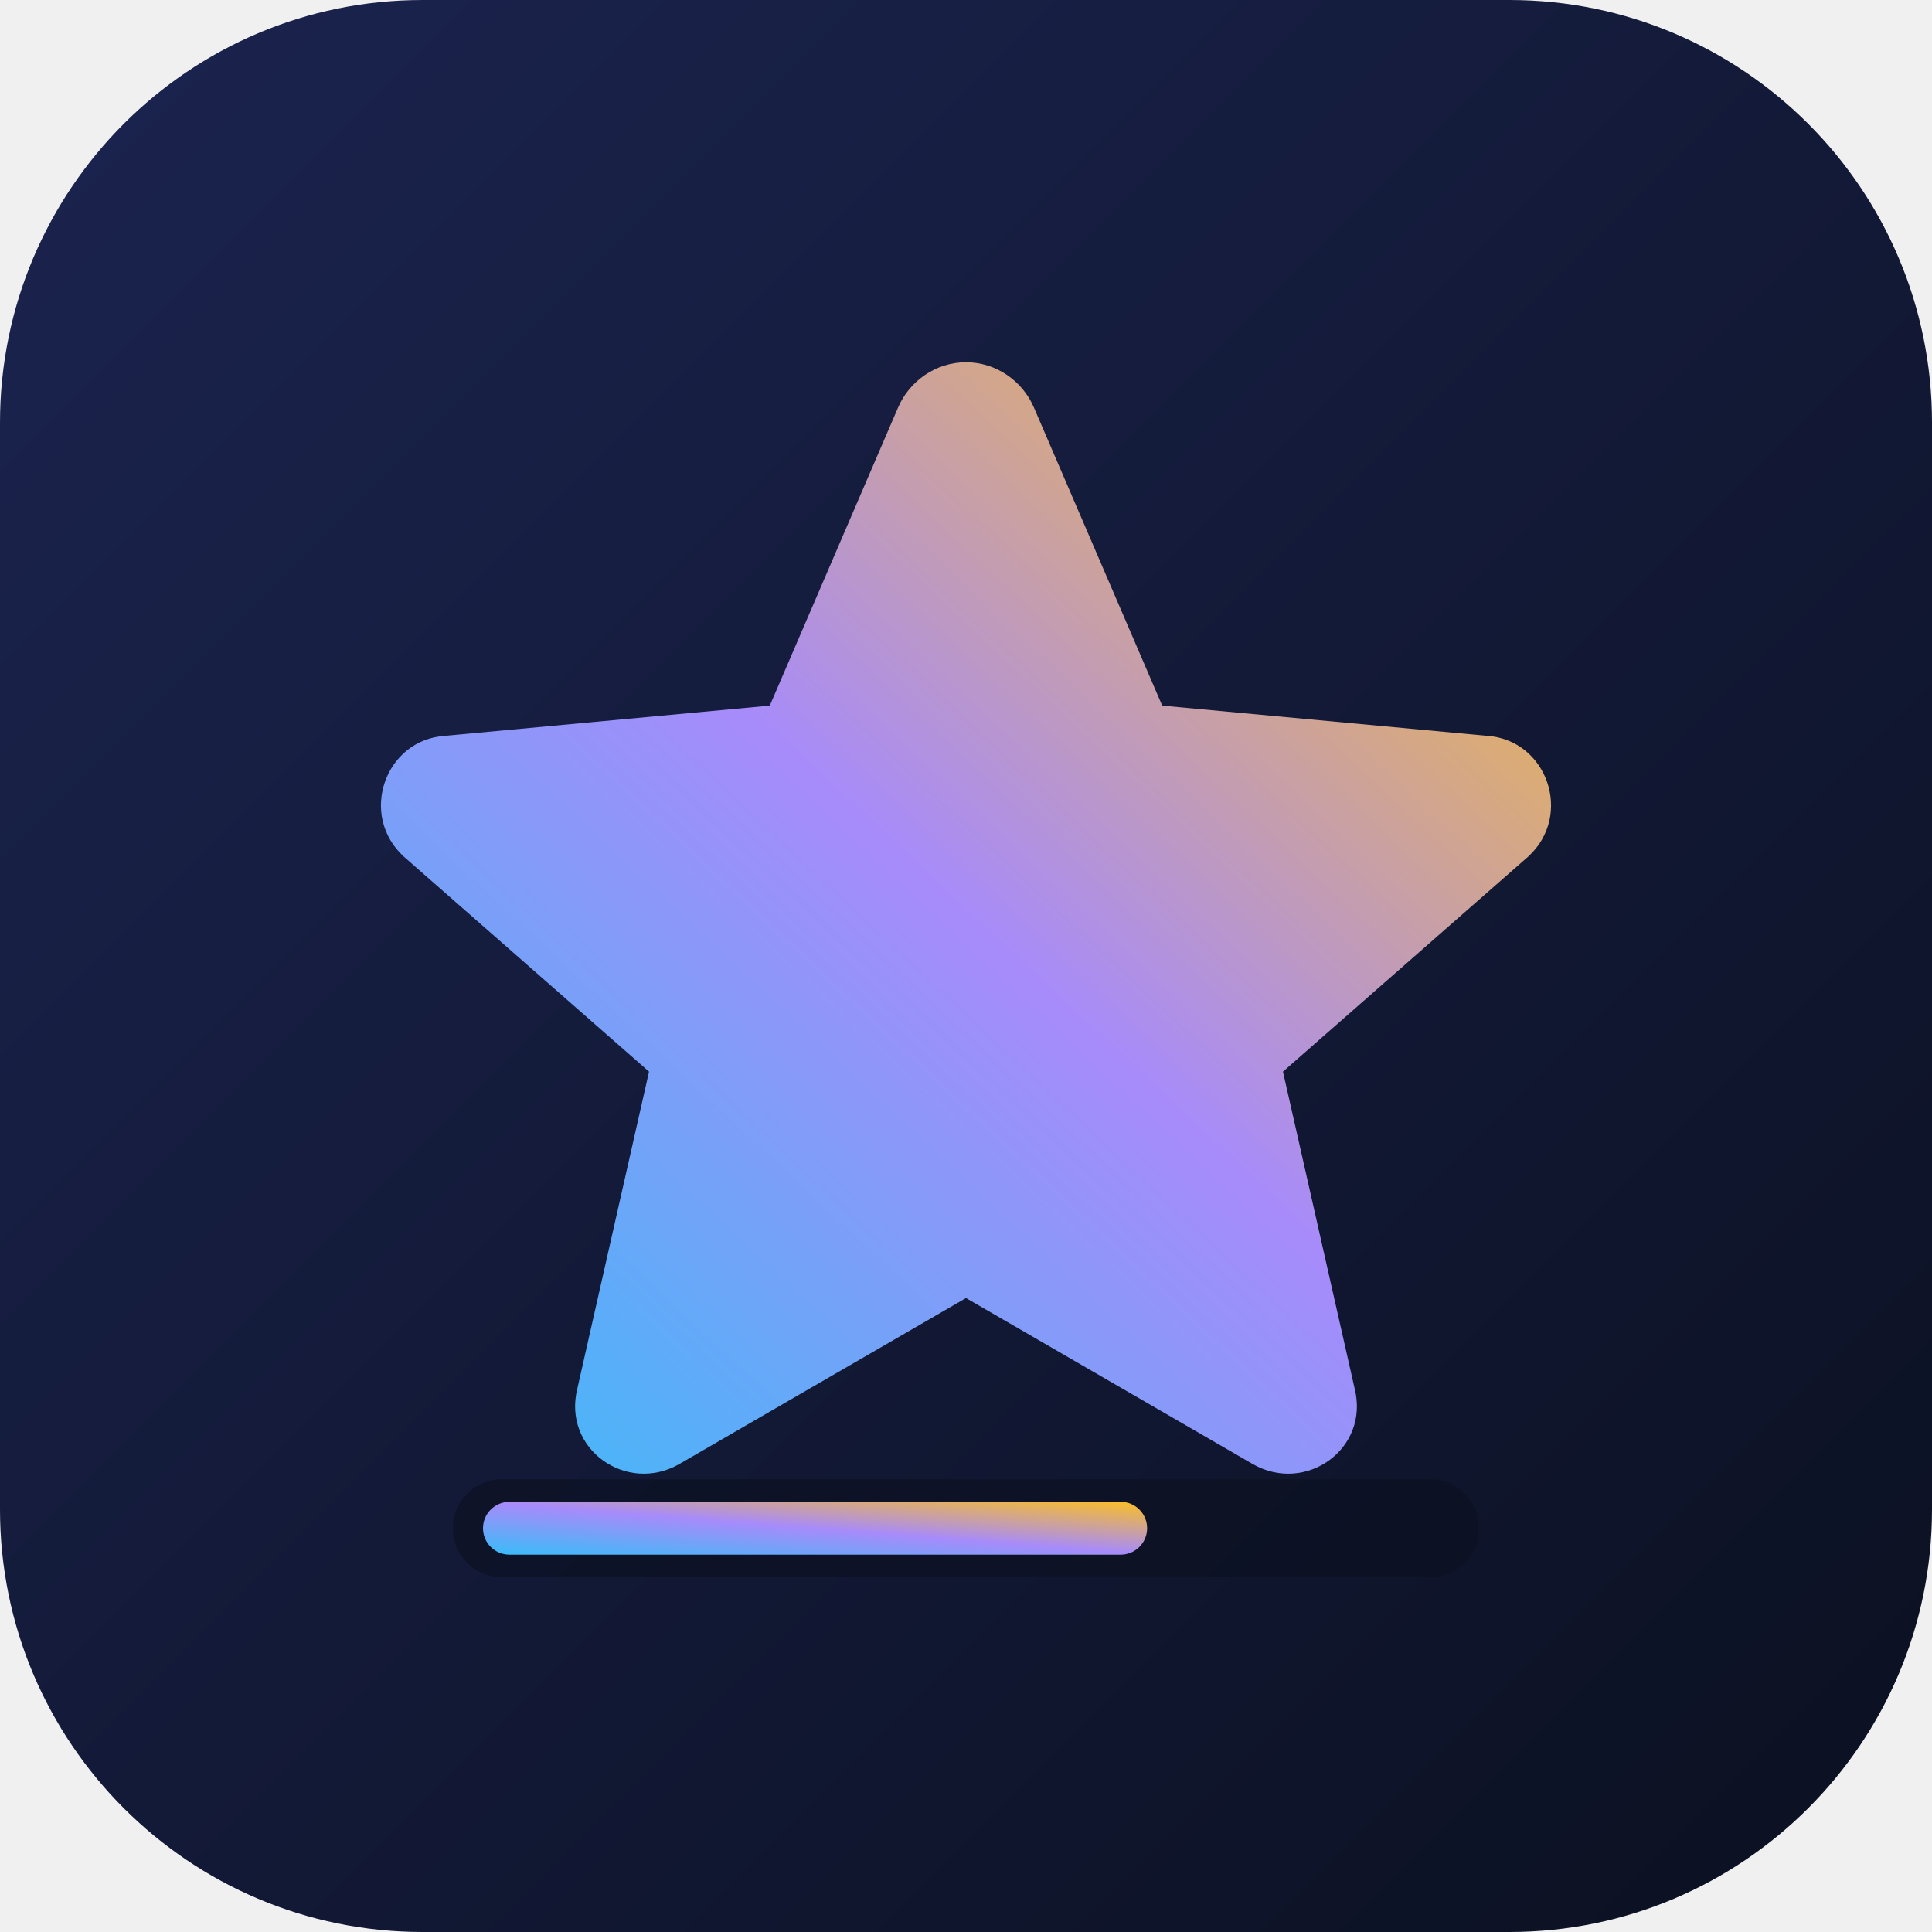
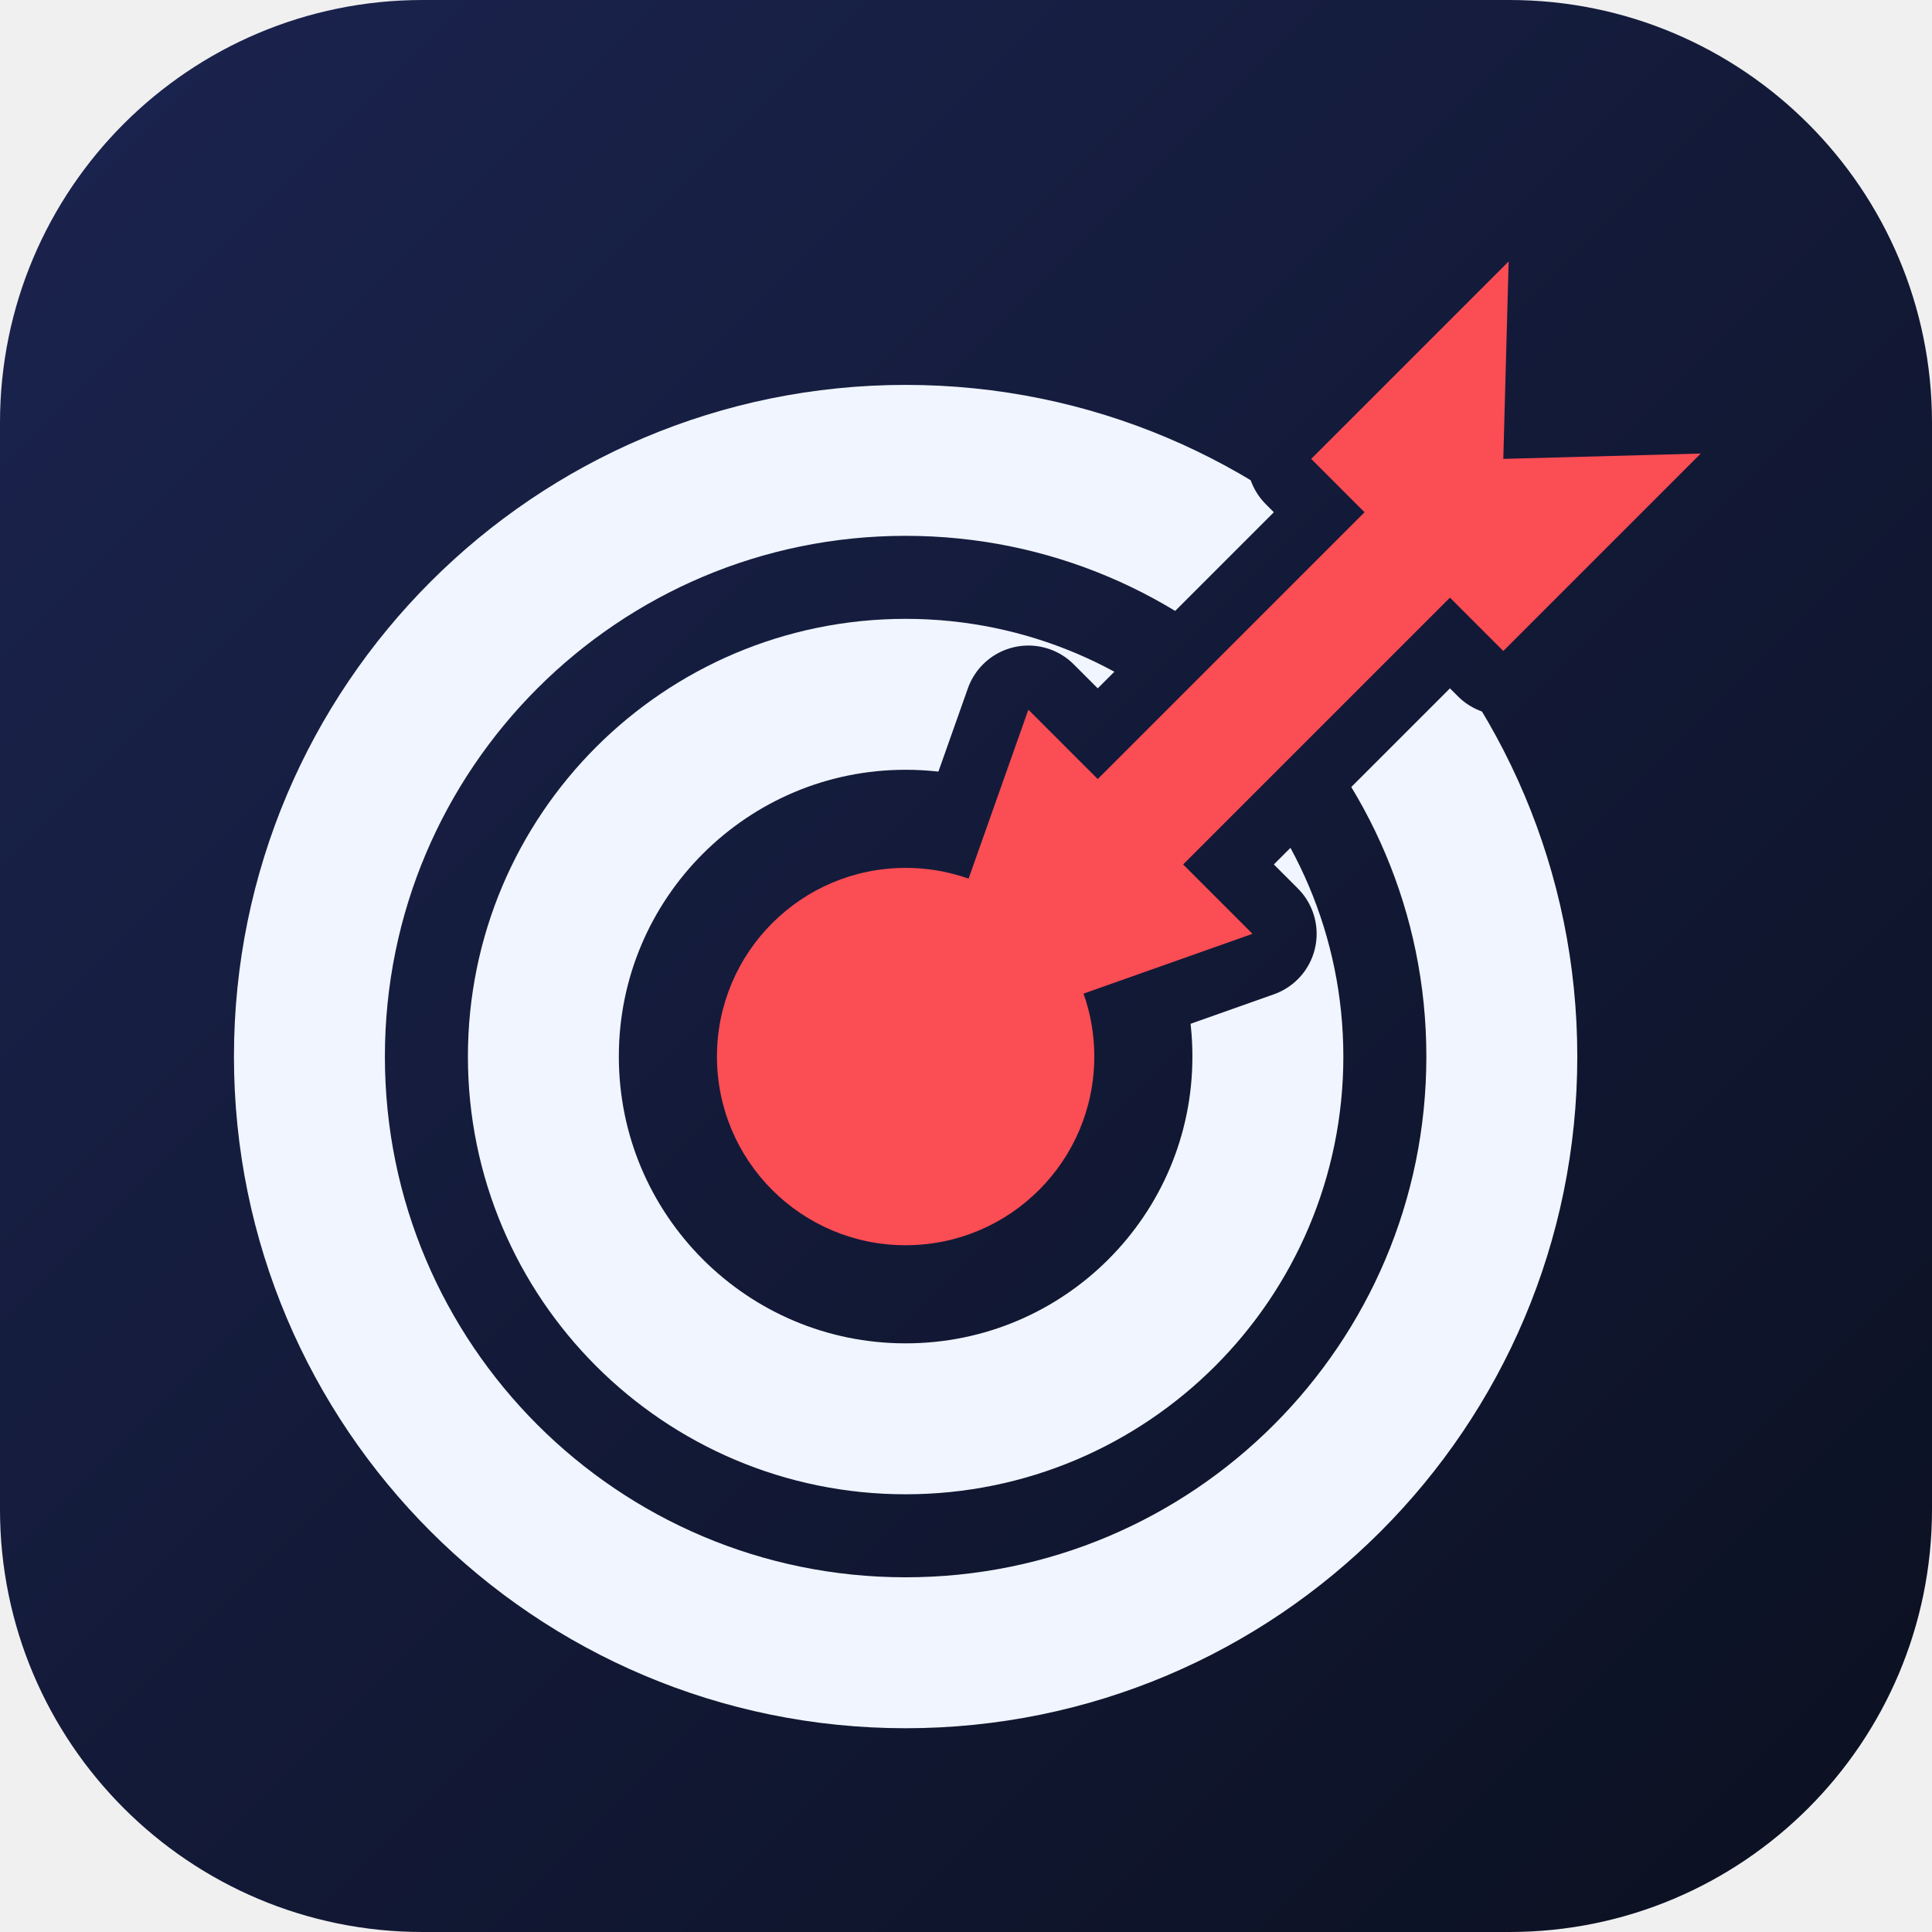
<svg xmlns="http://www.w3.org/2000/svg" viewBox="0 0 512 512" role="img" aria-label="Rutina RPG">
  <defs>
-     <linearGradient id="bg" x1="0" y1="0" x2="1" y2="1">
+     <linearGradient id="fondo" x1="0" y1="0" x2="1" y2="1">
      <stop offset="0%" stop-color="#1b2450" />
      <stop offset="100%" stop-color="#0b1020" />
    </linearGradient>
-     <linearGradient id="spark" x1="0" y1="1" x2="1" y2="0">
-       <stop offset="0%" stop-color="#38bdf8" />
-       <stop offset="50%" stop-color="#a78bfa" />
-       <stop offset="100%" stop-color="#fbbf24" />
-     </linearGradient>
+     <g id="flecha">
+       <path d="M0 0 L88 42 L88 -42 Z" />
+       <rect x="74" y="-16" width="126" height="32" rx="5" />
+       <path d="M188 -36 L262 -36 L224 0 L262 36 L188 36 Z" />
+     </g>
+     <mask id="corredor">
+       <rect width="512" height="512" fill="#fff" />
+       <g transform="translate(240 280) rotate(-45)" fill="#000" stroke="#000" stroke-width="34" stroke-linejoin="round">
+         <use href="#flecha" />
+       </g>
+     </mask>
  </defs>
-   <rect width="512" height="512" rx="112" fill="url(#bg)" />
-   <path d="M256 96c-8 0-15 5-18 12l-34 79-86 8c-16 1-23 21-11 32l65 57-19 84c-4 16 13 28 27 20l76-44 76 44c14 8 31-4 27-20l-19-84 65-57c12-11 5-31-11-32l-86-8-34-79c-3-7-10-12-18-12z" fill="url(#spark)" />
-   <rect x="120" y="392" width="272" height="26" rx="13" fill="#0b1020" opacity=".65" />
-   <rect x="128" y="398" width="176" height="14" rx="7" fill="url(#spark)" />
+   <rect width="512" height="512" rx="112" fill="url(#fondo)" />
+   <g mask="url(#corredor)" fill="none" stroke="#f1f5ff" stroke-width="40">
+     <circle cx="240" cy="280" r="158" />
+     <circle cx="240" cy="280" r="96" />
+   </g>
+   <circle cx="240" cy="280" r="50" fill="#fb4d54" />
+   <g transform="translate(240 280) rotate(-45)" fill="#fb4d54">
+     <use href="#flecha" />
+   </g>
</svg>
